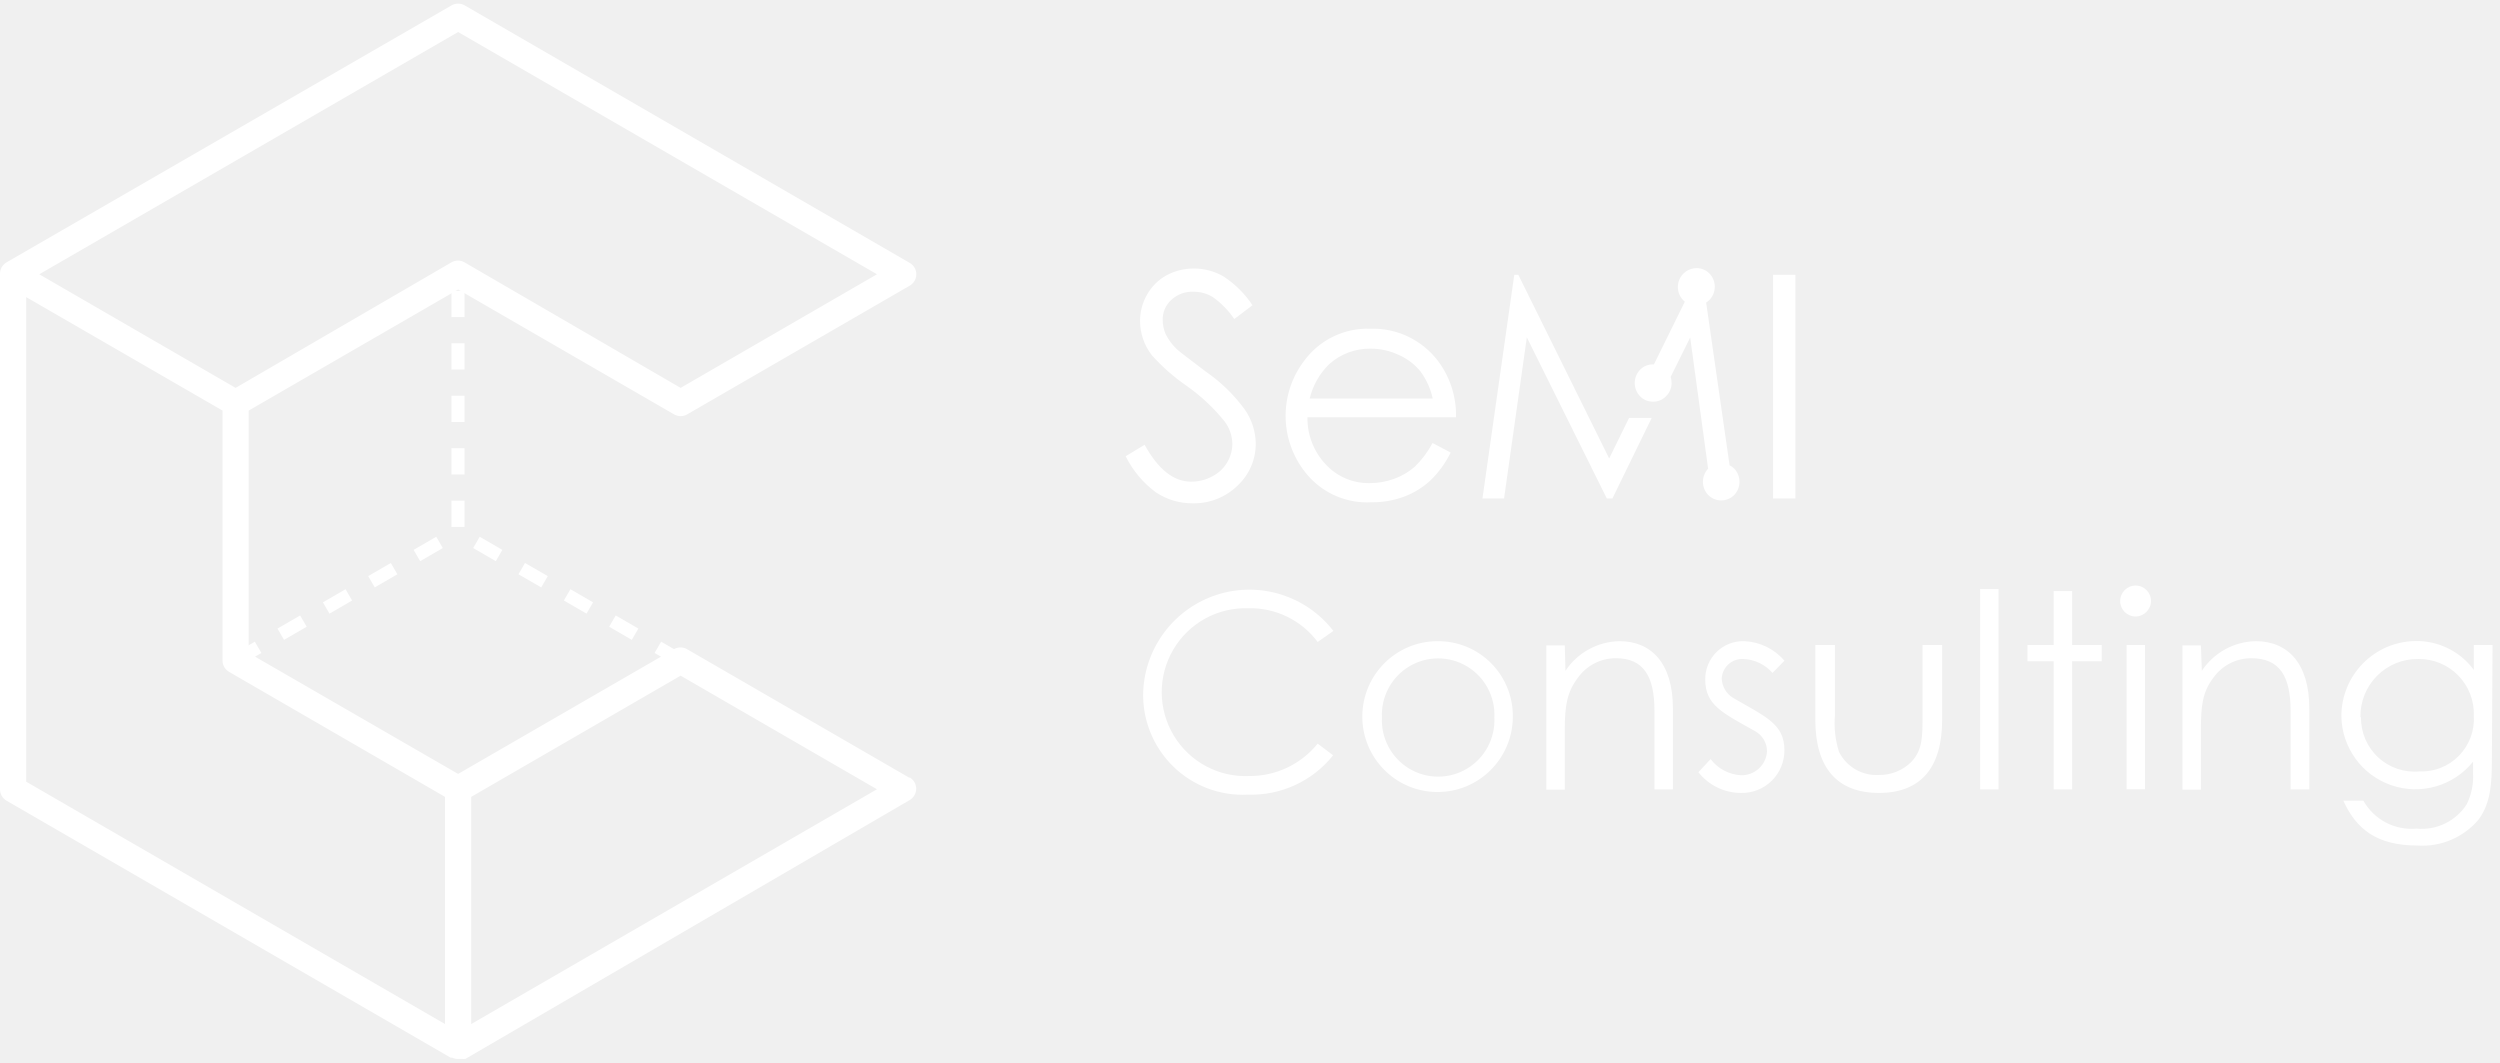
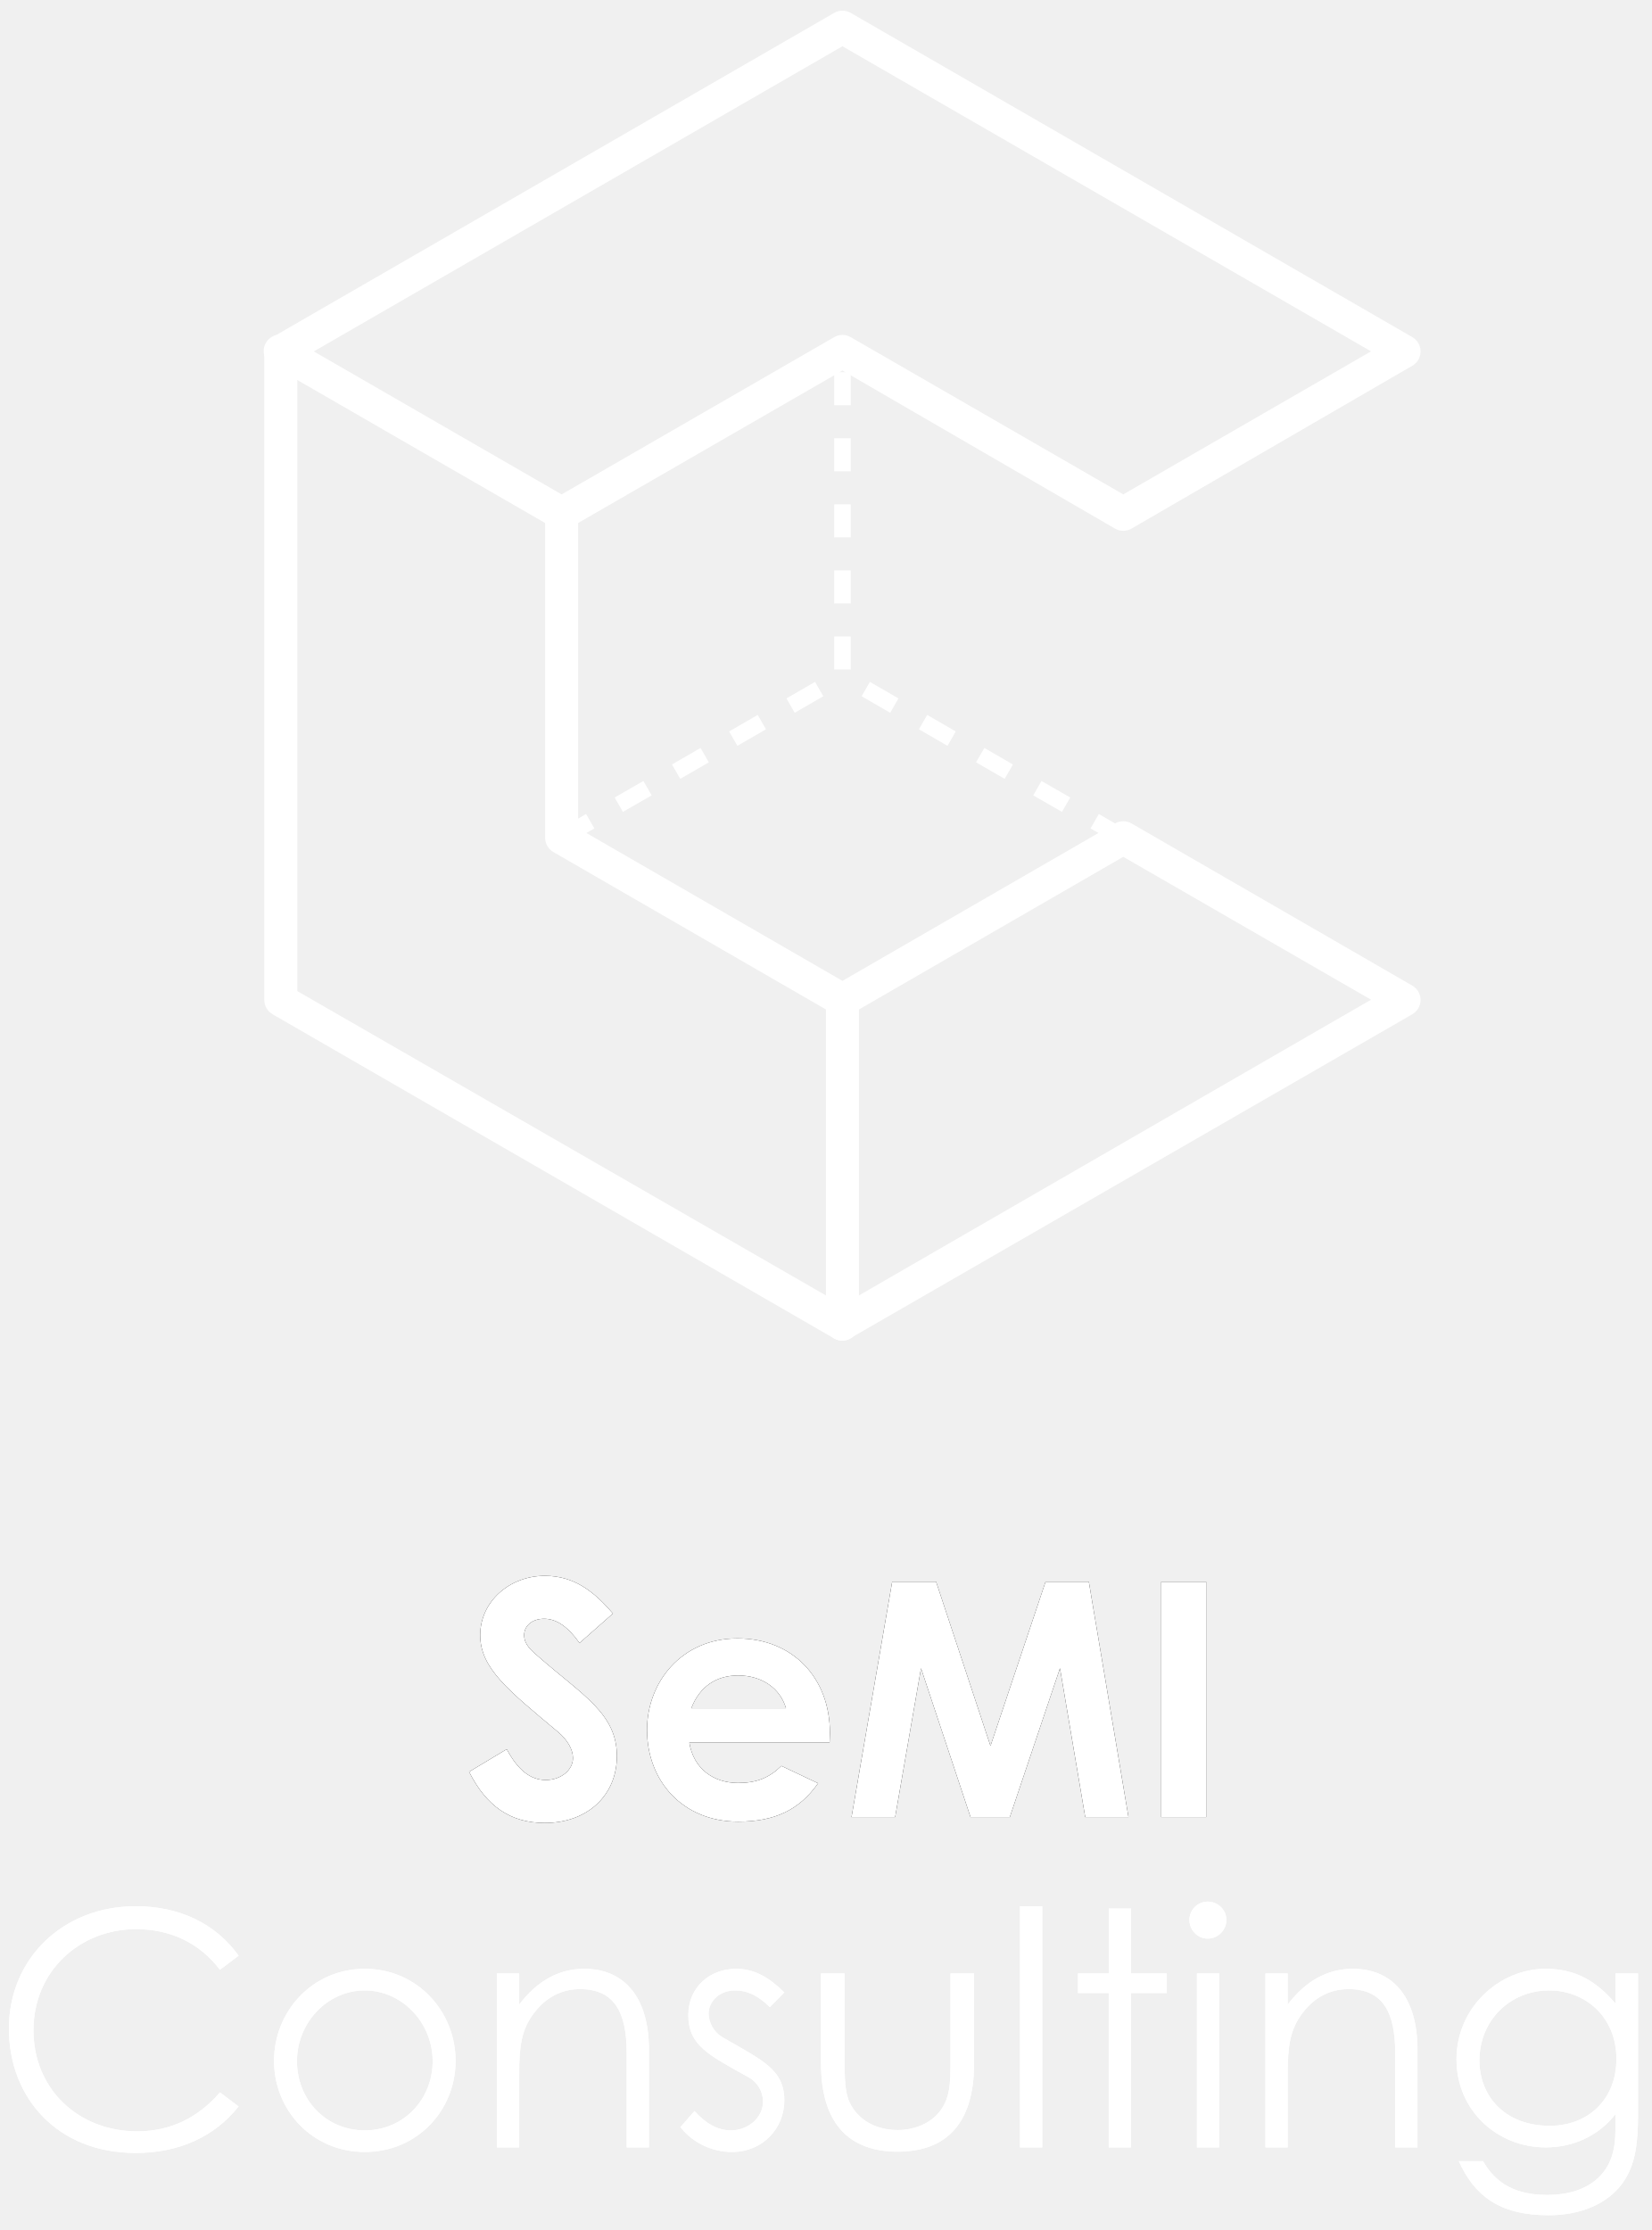
- <svg xmlns="http://www.w3.org/2000/svg" width="240" height="102" viewBox="0 0 240 102">
-   <g fill="#FFF" fill-rule="nonzero">
-     <path d="M22.92 63.945l-.629-1.083 2.174-1.259.628 1.083-2.174 1.26zm4.347-2.518l-.628-1.083 2.174-1.26.628 1.083-2.174 1.26zm4.36-2.519L31 57.825l2.174-1.26.628 1.084-2.174 1.26zm4.348-2.518l-.628-1.083 2.173-1.26.629 1.083-2.174 1.26zm4.36-2.519l-.628-1.083 2.174-1.26.628 1.084-2.174 1.26zm4.26-3.287h-1.257v-2.518h1.257v2.518zm0-5.037h-1.257V43.03h1.257v2.518zm0-5.037h-1.257v-2.518h1.257v2.518zm0-5.037h-1.257v-2.518h1.257v2.518zm0-5.037h-1.257v-2.518h1.257v2.518zM65.014 63.945l-2.174-1.26.628-1.082 2.174 1.26-.628 1.082zm-4.36-2.518l-2.174-1.26.628-1.083 2.174 1.26-.629 1.083zm-4.348-2.519l-2.174-1.26.628-1.082 2.174 1.26-.628 1.082zm-4.348-2.518l-2.186-1.26.628-1.083 2.186 1.26-.628 1.083zm-4.36-2.519l-2.174-1.26.628-1.082 2.174 1.26-.628 1.082z" />
-     <path d="M87.317 74.674L65.956 62.321a1.254 1.254 0 0 0-1.257 0L43.98 74.296l-20.105-11.61V39.415L43.98 27.792 64.712 39.78c.389.225.868.225 1.257 0l21.36-12.353a1.26 1.26 0 0 0 0-2.191L44.608.516a1.254 1.254 0 0 0-1.256 0L.628 25.186a.93.93 0 0 0-.251.2 1.095 1.095 0 0 0-.214.265c-.105.193-.161.41-.163.63V75.77c-.002.451.238.87.628 1.095l42.635 24.67h.151c.172.083.361.126.552.125H44.406a.138.138 0 0 0 .1 0H44.67l42.647-24.845a1.26 1.26 0 0 0 0-2.191v.05zM43.98 3.073L84.19 26.33 65.34 37.236l-20.745-12.05a1.254 1.254 0 0 0-1.257 0l-20.72 12.05L3.77 26.331 43.98 3.073zM42.723 98.31L2.513 75.04V28.521l18.848 10.893v24.001c.003.447.242.86.629 1.083L42.723 76.5v21.81zm2.513 0V76.5L65.34 64.864 84.188 75.77 45.236 98.31zM126.496 61.628a8.06 8.06 0 0 0-6.672-3.236 8.038 8.038 0 0 0-7.197 3.984 8.074 8.074 0 0 0 .058 8.24 8.037 8.037 0 0 0 7.252 3.882 8.362 8.362 0 0 0 6.56-3.11l1.482 1.12a10.044 10.044 0 0 1-8.18 3.778 9.55 9.55 0 0 1-7.207-2.743 9.594 9.594 0 0 1-2.845-7.18 10.222 10.222 0 0 1 7.112-9.278 10.19 10.19 0 0 1 11.145 3.485l-1.508 1.058zM145.231 68.881c-.048 3.988-3.304 7.185-7.283 7.153-3.978-.032-7.182-3.282-7.166-7.27.016-3.987 3.245-7.211 7.224-7.211a7.154 7.154 0 0 1 5.16 2.132 7.186 7.186 0 0 1 2.065 5.196zm-12.565 0a5.418 5.418 0 0 0 2.62 4.907 5.393 5.393 0 0 0 5.553 0 5.418 5.418 0 0 0 2.62-4.907 5.418 5.418 0 0 0-2.62-4.906 5.393 5.393 0 0 0-5.553 0 5.418 5.418 0 0 0-2.62 4.906zM150.283 64.399a6.355 6.355 0 0 1 5.19-2.846c3.015 0 5.126 2.077 5.126 6.447v7.782h-1.772v-7.555c0-3.262-1.018-5.037-3.694-5.037a4.458 4.458 0 0 0-3.657 1.876c-1.042 1.36-1.256 2.72-1.256 4.911v5.83h-1.772V61.956h1.772l.063 2.443zM164.218 72.873a3.943 3.943 0 0 0 2.902 1.55 2.44 2.44 0 0 0 2.514-2.305 2.217 2.217 0 0 0-1.144-1.927c-3.179-1.775-4.787-2.518-4.787-4.961a3.643 3.643 0 0 1 1.098-2.649 3.627 3.627 0 0 1 2.671-1.028 5.349 5.349 0 0 1 3.833 1.876L170.16 64.6a3.905 3.905 0 0 0-2.79-1.335 1.97 1.97 0 0 0-2.085 1.864 2.268 2.268 0 0 0 1.068 1.851c3.179 1.851 4.95 2.519 4.95 5.037a4.084 4.084 0 0 1-1.218 2.938 4.066 4.066 0 0 1-2.953 1.167 5.198 5.198 0 0 1-4.084-1.99l1.169-1.259zM184.561 61.918h1.885v7.178c0 4.671-2.11 7.026-6.069 7.026-3.958 0-6.107-2.355-6.107-7.026v-7.178h1.885v6.762a9.035 9.035 0 0 0 .39 3.5 4.02 4.02 0 0 0 3.832 2.217 4.318 4.318 0 0 0 3.116-1.26c1.106-1.17 1.068-2.518 1.068-4.482v-6.737zM190.09 56.553h1.772v19.23h-1.772zM197.152 56.742h1.772v5.176h2.84v1.561h-2.84v12.303h-1.772V63.48h-2.513v-1.561h2.513zM206.5 57.661a1.51 1.51 0 0 1-1.482 1.524 1.484 1.484 0 0 1-1.483-1.486c0-.82.664-1.486 1.483-1.486.819 0 1.483.666 1.483 1.486v-.038zm-2.35 4.257h1.773V75.77h-1.772V61.918zM211.376 64.399a6.342 6.342 0 0 1 5.177-2.846c3.028 0 5.14 2.077 5.14 6.447v7.782h-1.798v-7.555c0-3.262-1.018-5.037-3.77-5.037a4.445 4.445 0 0 0-3.643 1.876c-1.043 1.36-1.194 2.72-1.194 4.911v5.83h-1.772V61.956h1.772l.088 2.443zM239.22 72.961c0 2.267-.125 4.143-1.256 5.692a7.055 7.055 0 0 1-5.868 2.519c-3.983 0-5.918-1.625-7.137-4.307h1.923a5.312 5.312 0 0 0 5.114 2.682 5.123 5.123 0 0 0 4.812-2.342 6.043 6.043 0 0 0 .604-3.035v-1.045a7.103 7.103 0 0 1-7.855 2.254 7.126 7.126 0 0 1-4.786-6.636c.006-3.936 3.16-7.141 7.087-7.203a6.818 6.818 0 0 1 5.629 2.77v-2.392h1.797l-.063 11.043zm-12.565-4.105a5.156 5.156 0 0 0 1.647 3.85 5.132 5.132 0 0 0 3.958 1.351 5.02 5.02 0 0 0 3.793-1.5 5.043 5.043 0 0 0 1.434-3.827 5.27 5.27 0 0 0-1.496-3.885 5.247 5.247 0 0 0-3.844-1.58 5.46 5.46 0 0 0-3.955 1.617 5.484 5.484 0 0 0-1.587 3.974h.05zM108.063 43.797l1.822-1.096c1.298 2.36 2.785 3.539 4.46 3.539a4.19 4.19 0 0 0 2.024-.504 3.514 3.514 0 0 0 1.935-3.135 3.632 3.632 0 0 0-.73-2.128 17.858 17.858 0 0 0-3.668-3.438 18.86 18.86 0 0 1-3.33-2.934 5.372 5.372 0 0 1-1.131-3.287 5.045 5.045 0 0 1 .666-2.518 4.793 4.793 0 0 1 1.847-1.852 5.494 5.494 0 0 1 2.651-.667 5.645 5.645 0 0 1 2.84.756 9.71 9.71 0 0 1 2.79 2.77l-1.747 1.322a8.39 8.39 0 0 0-2.073-2.115 3.525 3.525 0 0 0-1.86-.504 2.95 2.95 0 0 0-2.11.78 2.521 2.521 0 0 0-.83 1.94c.002.468.1.931.289 1.36.27.537.63 1.023 1.068 1.435.276.265 1.256.983 2.764 2.141a15.571 15.571 0 0 1 3.77 3.665 5.902 5.902 0 0 1 1.043 3.223 5.458 5.458 0 0 1-1.722 4.043 5.962 5.962 0 0 1-4.31 1.725 6.273 6.273 0 0 1-3.543-1.045 9.59 9.59 0 0 1-2.915-3.476zm29.478-1.26l1.722.907a9.582 9.582 0 0 1-1.948 2.683 7.712 7.712 0 0 1-2.513 1.549c-1 .371-2.061.555-3.129.541a7.531 7.531 0 0 1-6.069-2.518 8.729 8.729 0 0 1-.34-11.145 7.533 7.533 0 0 1 6.284-2.997 7.834 7.834 0 0 1 6.483 3.073 8.664 8.664 0 0 1 1.747 5.427h-14.262a6.442 6.442 0 0 0 1.772 4.546 5.598 5.598 0 0 0 4.21 1.776c.8 0 1.596-.141 2.35-.416a6.28 6.28 0 0 0 1.947-1.133 9.33 9.33 0 0 0 1.734-2.305l.012.013zm0-4.28a6.87 6.87 0 0 0-1.18-2.607 5.605 5.605 0 0 0-2.074-1.574 6.271 6.271 0 0 0-2.69-.605 5.823 5.823 0 0 0-4.007 1.499 6.88 6.88 0 0 0-1.86 3.286h11.811zm4.775 9.595l3.054-21.47h.39l8.72 17.63 1.91-3.892h2.173l-3.77 7.732h-.54l-7.677-15.464-2.186 15.464h-2.074zm27.896-21.47h2.148v21.47h-2.148v-21.47zM166.04 44.666c.169.082.322.192.452.327.664.708.664 1.811 0 2.519a1.757 1.757 0 0 1-2.513 0 1.841 1.841 0 0 1 0-2.519l-1.721-12.592-1.873 3.778c.056.192.086.391.088.591a1.74 1.74 0 0 1-.527 1.26 1.657 1.657 0 0 1-1.257.529c-.475.009-.93-.183-1.257-.53a1.841 1.841 0 0 1 0-2.518 1.682 1.682 0 0 1 1.257-.529h.088l2.965-6.019-.138-.126a1.816 1.816 0 0 1-.399-1.967 1.81 1.81 0 0 1 1.656-1.13 1.72 1.72 0 0 1 1.256.528c.67.705.67 1.813 0 2.519-.1.098-.21.187-.326.264l2.249 15.615z" />
+ <svg xmlns="http://www.w3.org/2000/svg" xmlns:xlink="http://www.w3.org/1999/xlink" width="100" height="135" viewBox="0 0 100 135">
+   <defs>
+     <path id="a" d="M28.397 107.262l2.281-1.369c.655 1.23 1.409 1.865 2.361 1.865.913 0 1.647-.595 1.647-1.33 0-.515-.337-1.11-.913-1.586-2.956-2.48-4.702-3.83-4.702-5.853 0-2.024 1.766-3.591 3.909-3.591 1.805 0 2.996.972 4.127 2.281l-2.024 1.786c-.675-.952-1.37-1.468-2.143-1.468-.714 0-1.21.416-1.21.992 0 .555.417.912.833 1.27 2.659 2.34 4.782 3.452 4.782 6.05 0 2.382-1.786 4.048-4.365 4.048-2.083 0-3.532-1.012-4.583-3.095zm18.907-.357l2.222 1.051c-1.13 1.608-2.618 2.322-4.84 2.322-3.354 0-5.516-2.46-5.516-5.555 0-2.877 2.083-5.536 5.476-5.536 3.333 0 5.595 2.381 5.595 5.714 0 .238-.02.357-.02.595h-8.492c.258 1.568 1.449 2.44 2.956 2.44 1.131 0 1.885-.317 2.62-1.031zm-5.456-3.492h5.734c-.357-1.23-1.488-1.984-2.897-1.984-1.309 0-2.32.655-2.837 1.984zM51.55 110l2.46-14.245h2.659l3.293 9.94 3.333-9.94h2.62l2.4 14.245h-2.619l-1.528-9.007L61.133 110h-2.381l-2.996-9.007L54.19 110H51.55zm18.749 0V95.755h2.718V110h-2.718z" />
+     <path id="b" d="M14.447 3.394l-1.131.853c-1.25-1.647-3.036-2.46-5.08-2.46-3.372 0-6.21 2.5-6.21 6.13 0 3.532 2.7 6.11 6.29 6.11 1.984 0 3.67-.813 5-2.36l1.13.853c-1.467 1.845-3.63 2.817-6.229 2.817-4.762 0-7.678-3.353-7.678-7.539 0-4.206 3.254-7.4 7.678-7.4 2.619 0 4.821 1.031 6.23 2.996zm7.638.793c3.155 0 5.496 2.56 5.496 5.575 0 2.996-2.321 5.516-5.496 5.516-3.174 0-5.496-2.52-5.496-5.516 0-3.015 2.342-5.575 5.496-5.575zm0 1.31c-2.262 0-4.107 1.944-4.107 4.285 0 2.302 1.726 4.186 4.107 4.186 2.361 0 4.107-1.884 4.107-4.186 0-2.341-1.865-4.285-4.107-4.285zm9.345-1.032V6.35c1.091-1.429 2.4-2.163 3.948-2.163 2.301 0 3.908 1.587 3.908 4.9V15h-1.349V9.266c0-2.48-.773-3.849-2.817-3.849-1.13 0-2.063.496-2.778 1.429-.793 1.031-.912 2.063-.912 3.73V15h-1.35V4.465h1.35zm9.761 9.305l.853-.972c.675.754 1.409 1.17 2.202 1.17 1.032 0 1.945-.754 1.945-1.746 0-.615-.357-1.19-.873-1.468-2.42-1.349-3.65-1.924-3.65-3.77 0-1.666 1.289-2.797 2.896-2.797 1.15 0 2.024.556 2.916 1.429l-.873.892c-.635-.615-1.27-1.011-2.123-1.011-.872 0-1.587.615-1.587 1.408 0 .536.338 1.131.814 1.409 2.42 1.409 3.77 1.944 3.77 3.849 0 1.647-1.27 3.115-3.175 3.115-1.17 0-2.361-.536-3.115-1.508zm16.348-4.166V4.465h1.429v5.456c0 3.551-1.607 5.337-4.623 5.337s-4.643-1.786-4.643-5.337V4.465h1.429v5.139c0 1.11 0 2.023.297 2.658.496 1.071 1.588 1.686 2.917 1.686.972 0 1.825-.357 2.38-.932.834-.893.814-1.905.814-3.412zM61.745 15V.398h1.35V15h-1.35zm5.377-10.535V.537h1.349v3.928h2.163v1.19H68.47V15h-1.35V5.655h-1.864v-1.19h1.865zM72.459 15V4.465h1.349V15h-1.35zM73.114.12c.615 0 1.13.496 1.13 1.111s-.515 1.13-1.13 1.13c-.615 0-1.111-.515-1.111-1.13A1.11 1.11 0 0 1 73.113.12zm4.84 4.345V6.35c1.092-1.429 2.401-2.163 3.949-2.163 2.301 0 3.908 1.587 3.908 4.9V15h-1.349V9.266c0-2.48-.774-3.849-2.817-3.849-1.131 0-2.064.496-2.778 1.429-.793 1.031-.912 2.063-.912 3.73V15h-1.35V4.465h1.35zm21.21 0v8.392c0 1.726-.1 3.155-.953 4.325-.893 1.21-2.46 1.925-4.464 1.925-3.035 0-4.503-1.23-5.436-3.274h1.468c.794 1.39 2.024 2.044 3.889 2.044 1.746 0 3.035-.635 3.67-1.786.397-.734.457-1.488.457-2.301v-.794C96.743 14.326 95.215 15 93.569 15c-2.917 0-5.397-2.222-5.397-5.337 0-3.135 2.6-5.476 5.397-5.476 1.865 0 3.115.794 4.226 2.103V4.465h1.369zm-5.377 1.032c-2.361 0-4.226 1.805-4.226 4.245 0 2.103 1.488 3.949 4.266 3.949 2.301 0 4.027-1.588 4.027-4.048 0-2.54-1.885-4.146-4.067-4.146z" />
+   </defs>
+   <g fill="none" fill-rule="evenodd">
+     <path fill="#FFF" fill-rule="nonzero" d="M34.25 51.15l-.5-.87 1.73-1 .5.87-1.73 1zm3.46-2l-.5-.87 1.74-1 .5.87-1.74 1zm3.47-2l-.5-.87 1.73-1 .5.87-1.73 1zm3.46-2l-.5-.87 1.73-1 .5.87-1.73 1zm3.47-2l-.5-.87 1.73-1 .5.87-1.73 1zm3.39-2.62h-1v-2h1v2zm0-4h-1v-2h1v2zm0-4h-1v-2h1v2zm0-4h-1v-2h1v2zm0-4h-1v-2h1v2zM67.75 51.15l-1.73-1 .5-.87 1.73 1-.5.87zm-3.46-2l-1.74-1 .5-.87 1.74 1-.5.87zm-3.47-2l-1.73-1 .5-.87 1.73 1-.5.87zm-3.46-2l-1.73-1 .5-.87 1.73 1-.5.87zm-3.47-2l-1.73-1 .5-.87 1.73 1-.5.87z" />
+     <path fill="#FFF" d="M34 32.09a1 1 0 0 1-.5-.14l-17-9.81a1 1 0 1 1 1-1.73l17 9.81a1 1 0 0 1-.5 1.87zM51 81.16a1 1 0 0 1-1-1V60.53a1 1 0 0 1 2 0v19.63a1 1 0 0 1-1 1z" />
+     <path fill="#FFF" fill-rule="nonzero" d="M51 81.16a1 1 0 0 1-.5-.13l-34-19.63a1 1 0 0 1-.5-.87V21.27a1 1 0 0 1 .5-.86L50.5.78a1 1 0 0 1 1 0l34 19.63a1 1 0 0 1 0 1.73L68.5 32a1 1 0 0 1-1 0L51 22.43l-16 9.23v18.48l16 9.24 16.5-9.53a1 1 0 0 1 1 0l17 9.82a1 1 0 0 1 0 1.73L51.5 81a1 1 0 0 1-.5.16zM18 60l33 19 32-18.48-15-8.65-16.5 9.53a1 1 0 0 1-1 0l-17-9.82a1 1 0 0 1-.5-.86V31.09a1 1 0 0 1 .5-.87l17-9.81a1 1 0 0 1 1 0L68 29.93l15-8.66L51 2.8 18 21.85V60z" />
+     <g fill-rule="nonzero">
+       <use fill="#000" xlink:href="#a" />
+       <use fill="#FFF" xlink:href="#a" />
+     </g>
+     <g fill="#FFF" fill-rule="nonzero" transform="translate(0 115)">
+       <use xlink:href="#b" />
+       <use xlink:href="#b" />
+     </g>
  </g>
</svg>
